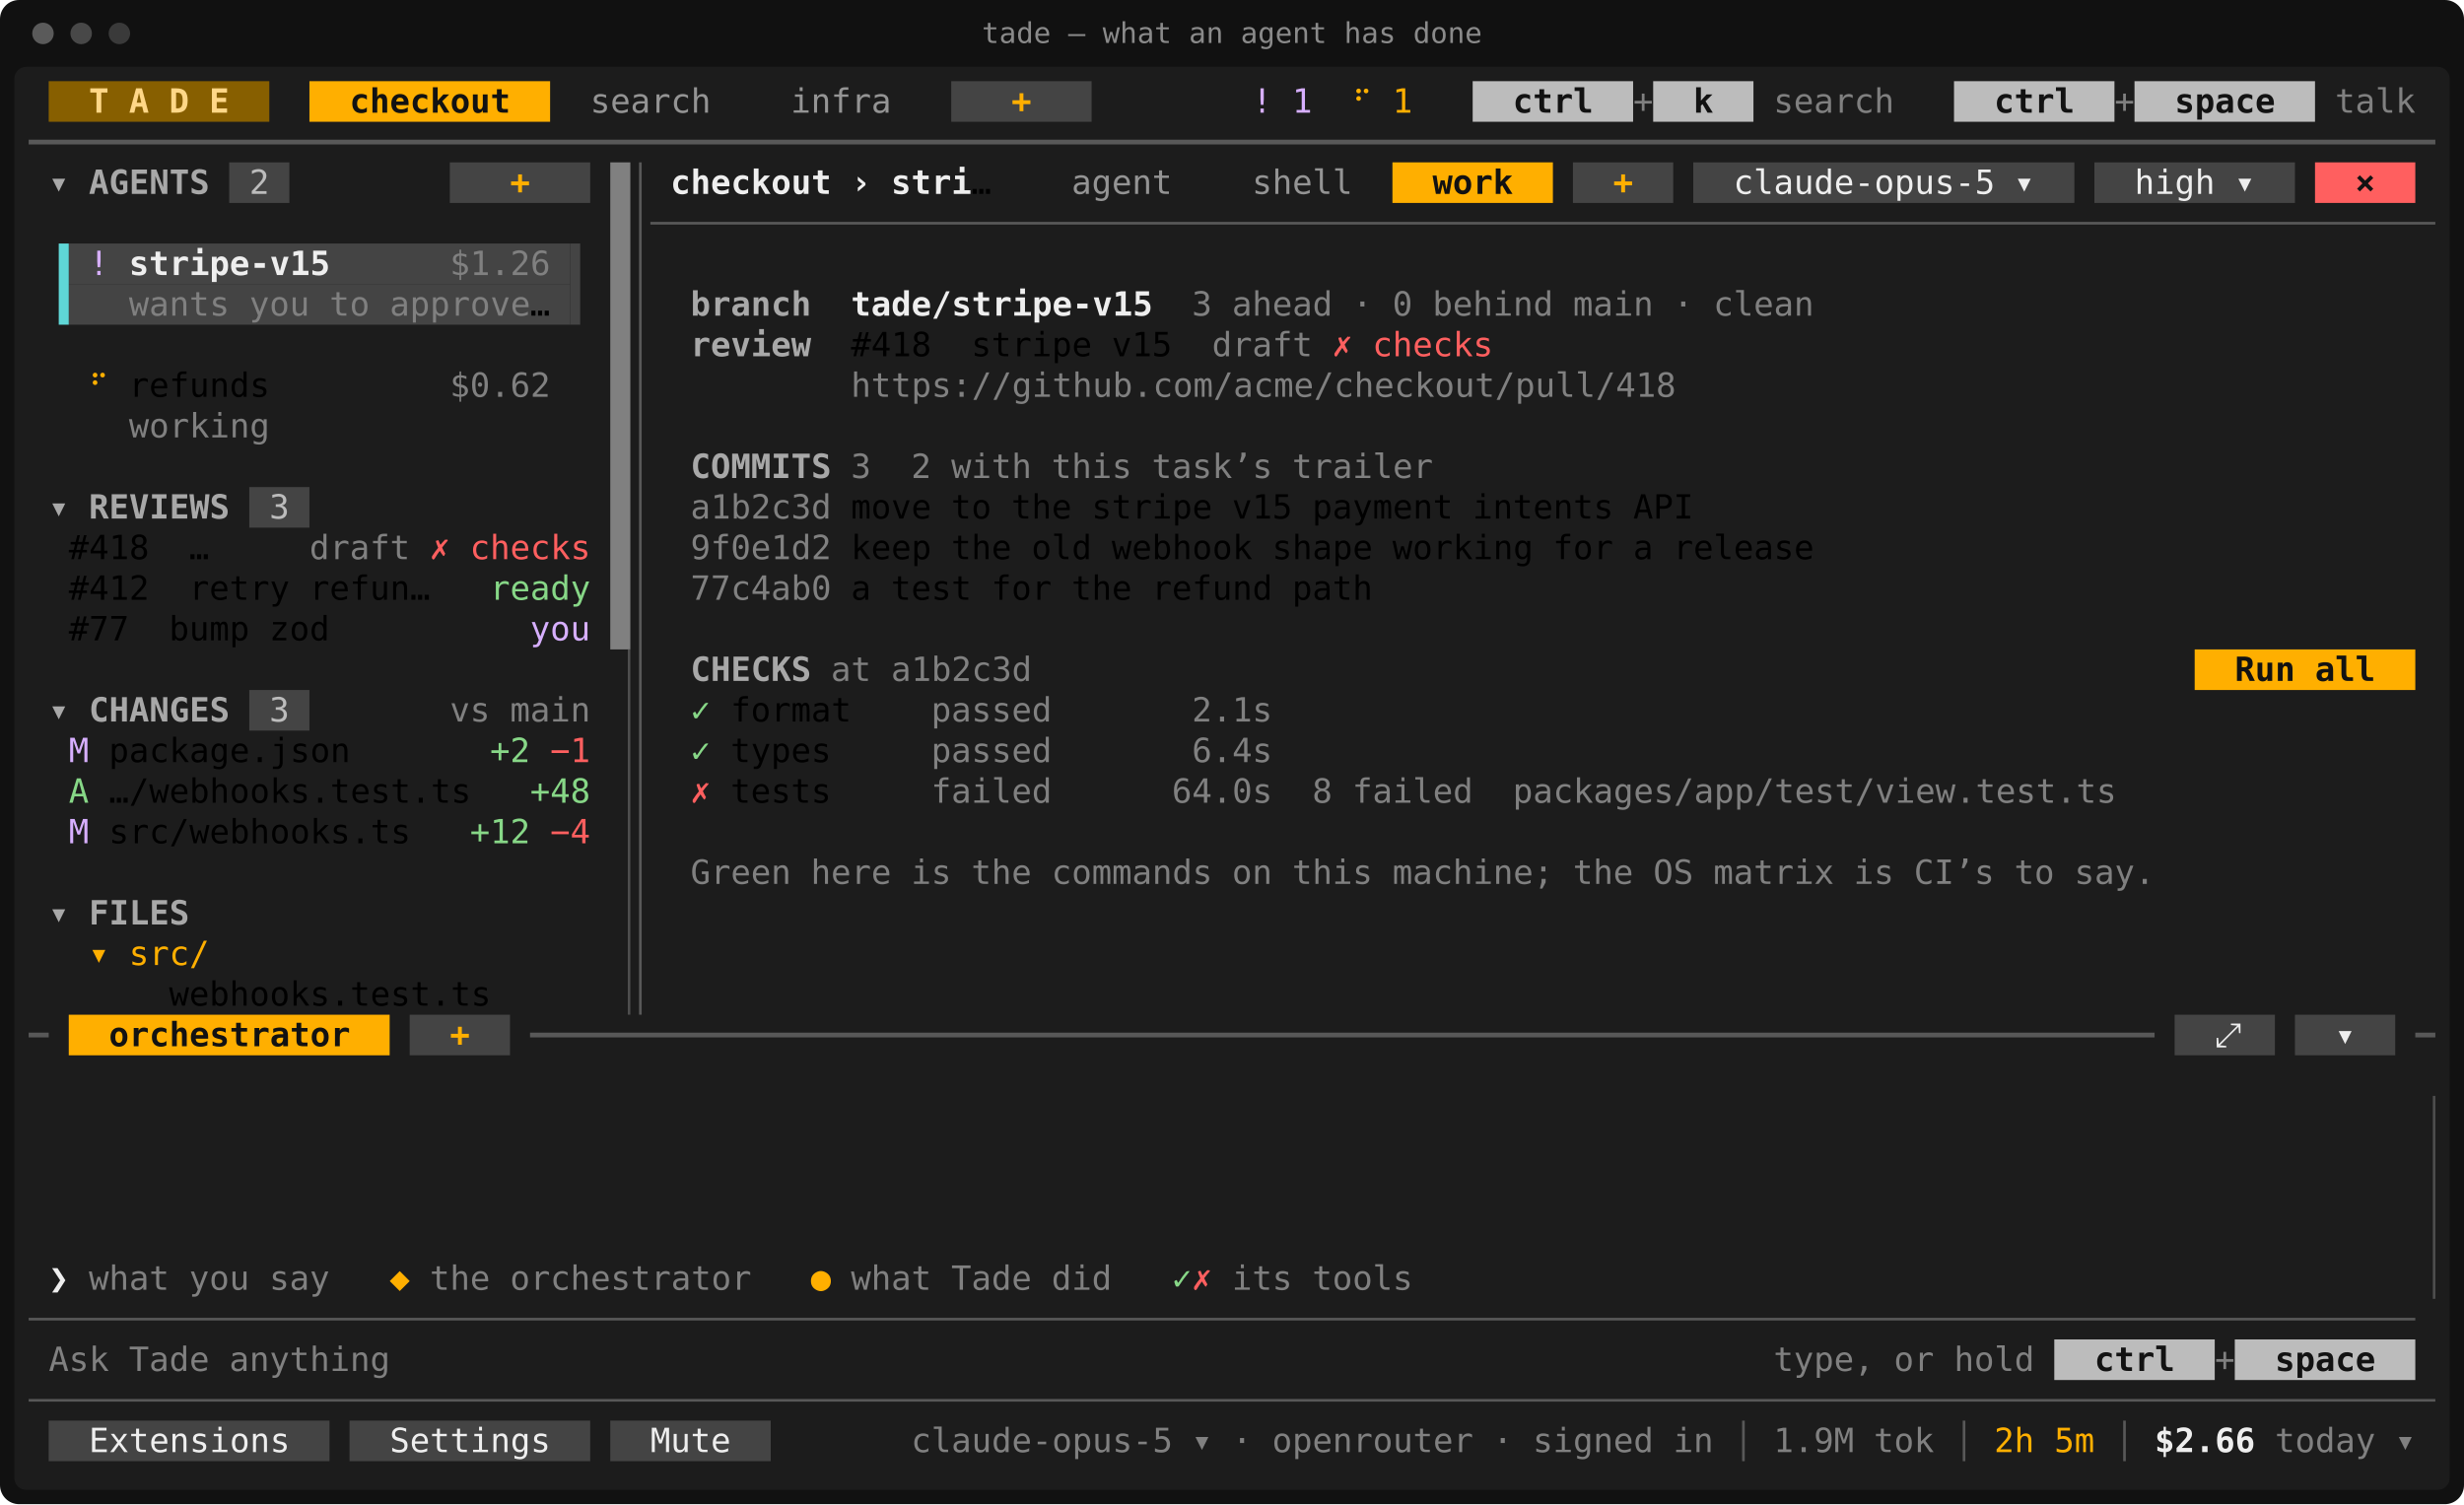
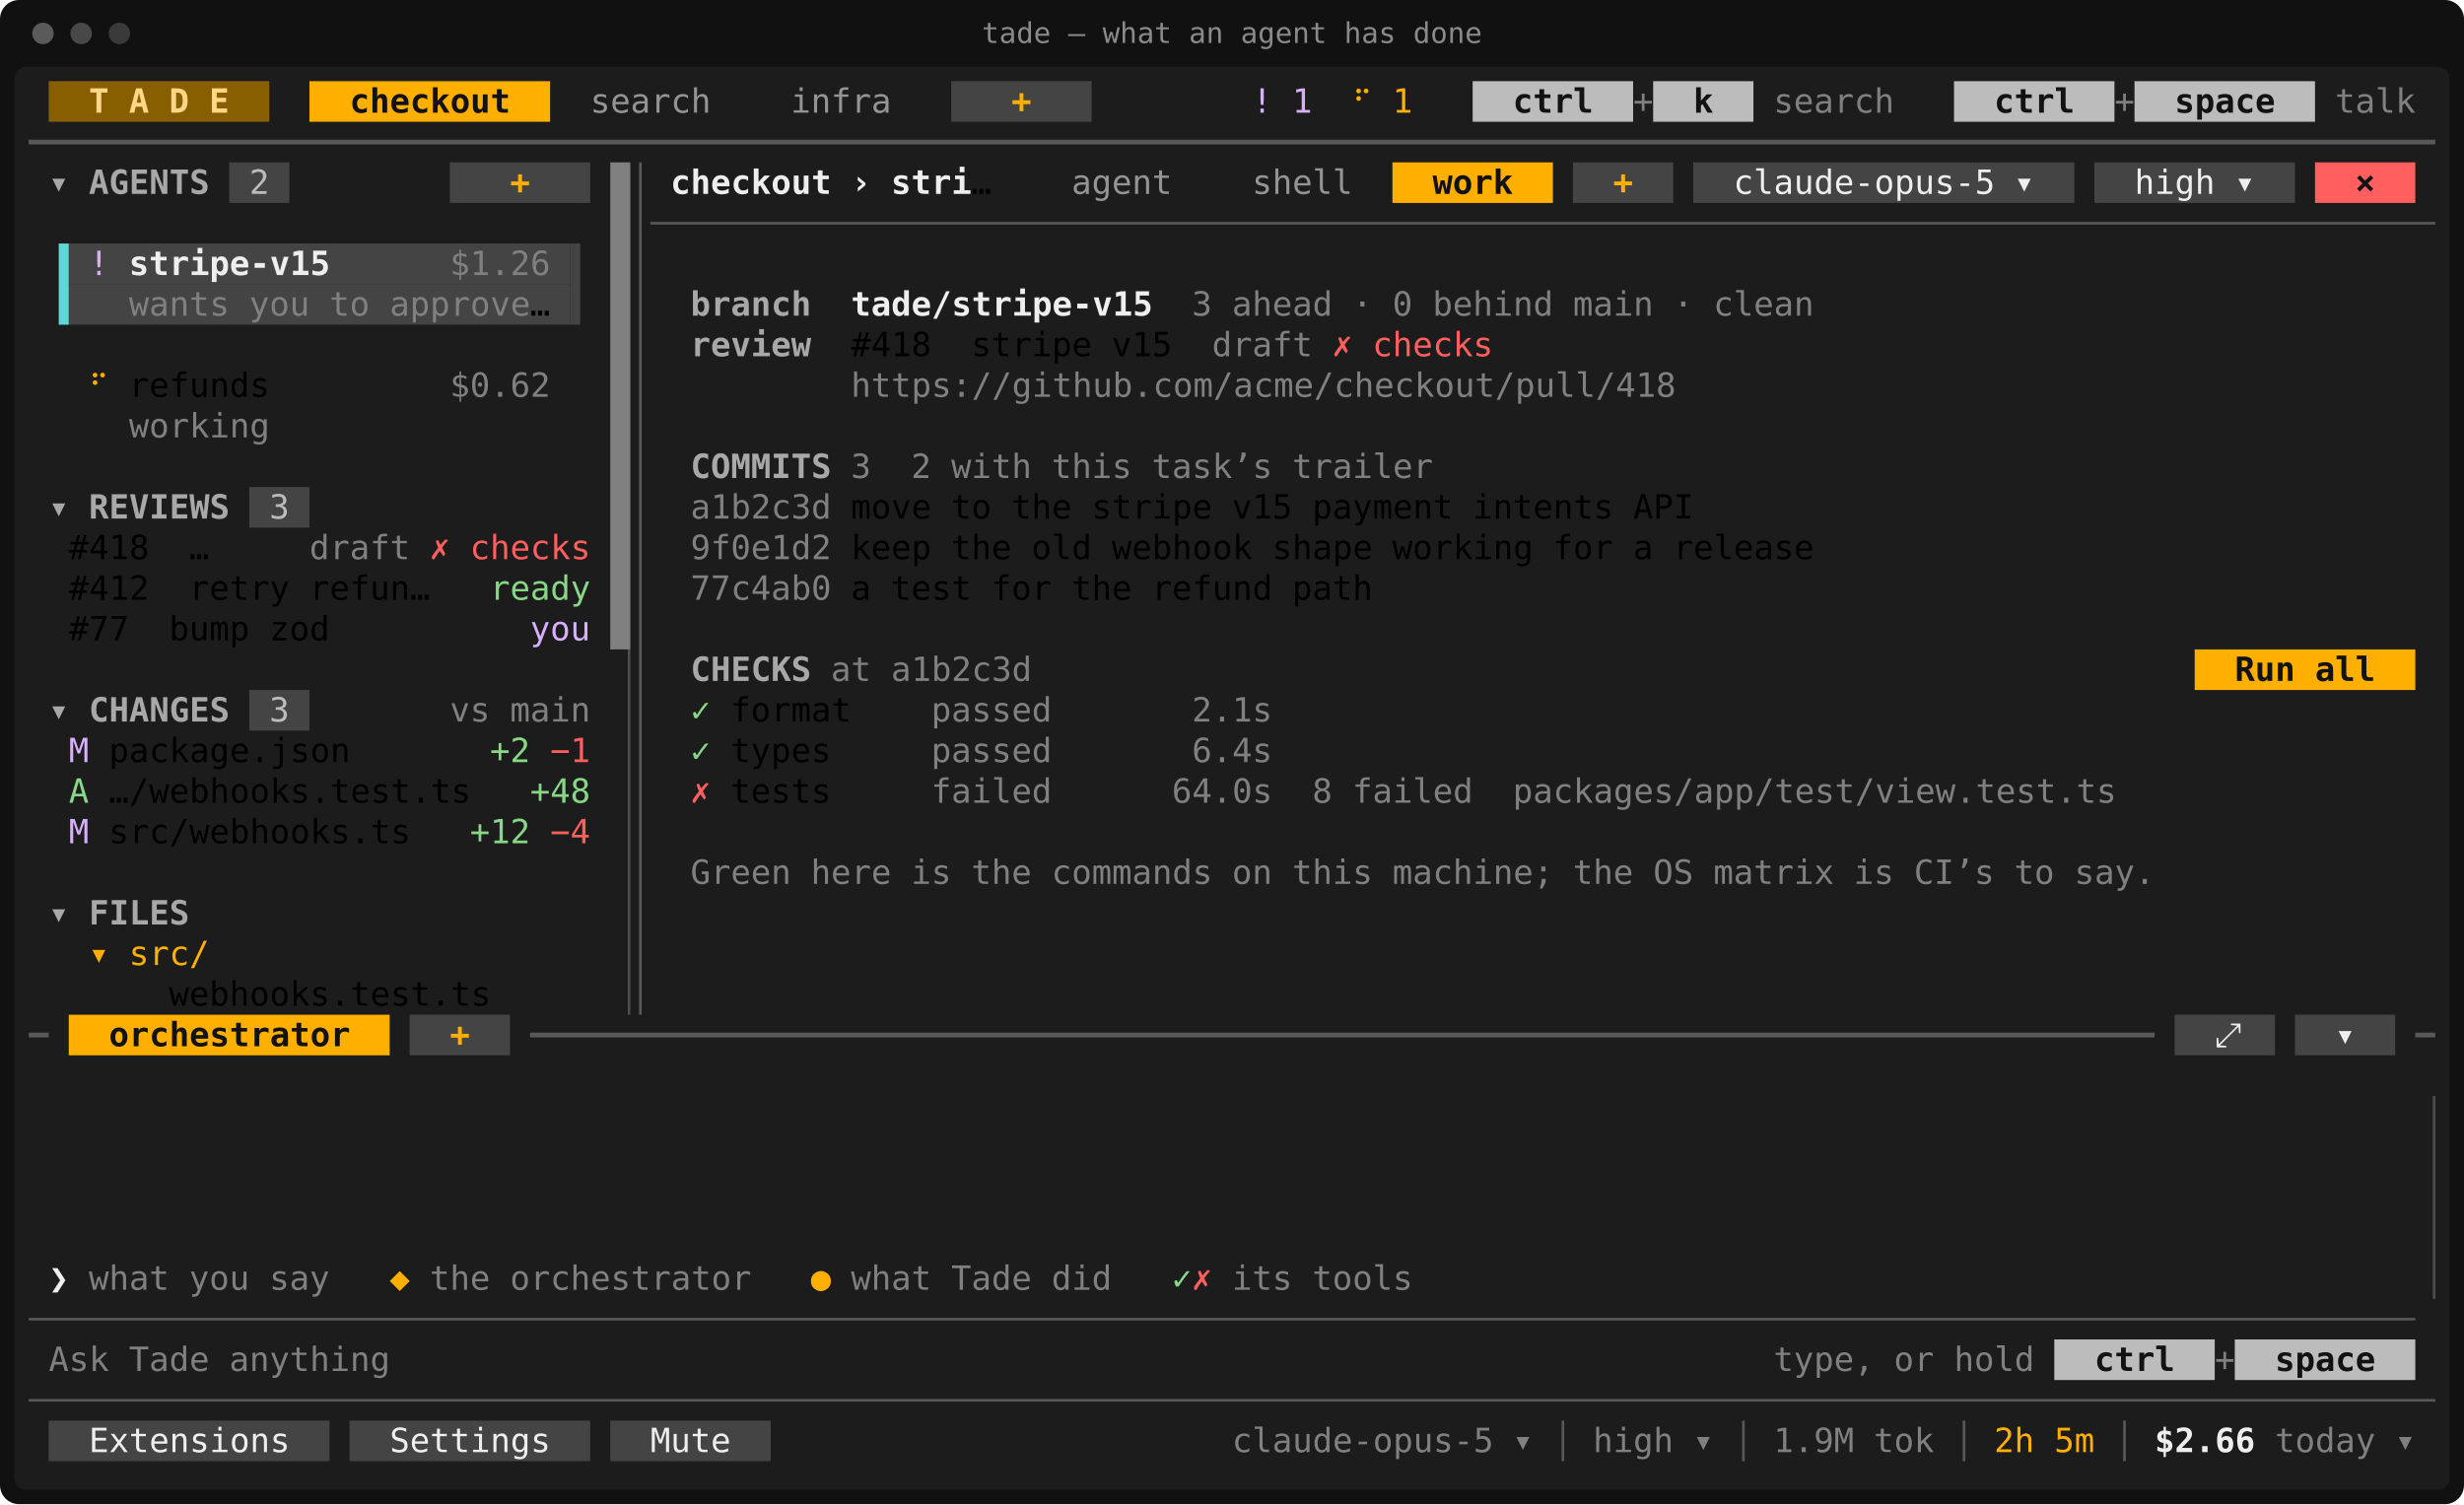
<svg xmlns="http://www.w3.org/2000/svg" viewBox="0 0 1032 630" width="1032" height="630" font-family="ui-monospace,SFMono-Regular,Menlo,Consolas,'DejaVu Sans Mono','Liberation Mono',monospace" font-size="14" role="img" aria-label="tade — what an agent has done">
  <rect width="1032" height="630" rx="8" fill="#111111" />
  <rect x="6" y="28" width="1020" height="596" rx="5" fill="#1c1c1c" />
  <circle cx="18" cy="14" r="4.5" fill="#5a5a5a" />
  <circle cx="34" cy="14" r="4.5" fill="#484848" />
  <circle cx="50" cy="14" r="4.5" fill="#3a3a3a" />
  <text x="516" y="18" fill="#8a8a8a" font-size="12" text-anchor="middle">tade — what an agent has done</text>
  <rect x="20.4" y="34" width="92.4" height="17" fill="rgb(135,95,0)" />
  <rect x="129.6" y="34" width="100.8" height="17" fill="rgb(255,175,0)" />
  <rect x="398.4" y="34" width="58.8" height="17" fill="rgb(68,68,68)" />
  <rect x="616.8" y="34" width="67.2" height="17" fill="rgb(188,188,188)" />
  <rect x="692.4" y="34" width="42" height="17" fill="rgb(188,188,188)" />
  <rect x="818.4" y="34" width="67.2" height="17" fill="rgb(188,188,188)" />
  <rect x="894" y="34" width="75.6" height="17" fill="rgb(188,188,188)" />
  <rect x="96" y="68" width="25.2" height="17" fill="rgb(68,68,68)" />
  <rect x="188.4" y="68" width="58.8" height="17" fill="rgb(68,68,68)" />
  <rect x="583.2" y="68" width="67.2" height="17" fill="rgb(255,175,0)" />
  <rect x="658.8" y="68" width="42" height="17" fill="rgb(68,68,68)" />
  <rect x="709.2" y="68" width="159.6" height="17" fill="rgb(68,68,68)" />
  <rect x="877.2" y="68" width="84" height="17" fill="rgb(68,68,68)" />
  <rect x="969.6" y="68" width="42" height="17" fill="rgb(255,95,95)" />
  <rect x="28.8" y="102" width="210" height="17" fill="rgb(68,68,68)" />
  <rect x="28.8" y="119" width="210" height="17" fill="rgb(68,68,68)" />
  <rect x="104.4" y="204" width="25.2" height="17" fill="rgb(68,68,68)" />
  <rect x="919.2" y="272" width="92.4" height="17" fill="rgb(255,175,0)" />
  <rect x="104.4" y="289" width="25.2" height="17" fill="rgb(68,68,68)" />
  <rect x="28.8" y="425" width="134.4" height="17" fill="rgb(255,175,0)" />
  <rect x="171.6" y="425" width="42" height="17" fill="rgb(68,68,68)" />
  <rect x="910.8" y="425" width="42" height="17" fill="rgb(68,68,68)" />
  <rect x="961.2" y="425" width="42" height="17" fill="rgb(68,68,68)" />
  <rect x="860.4" y="561" width="67.2" height="17" fill="rgb(188,188,188)" />
  <rect x="936" y="561" width="75.6" height="17" fill="rgb(188,188,188)" />
  <rect x="20.4" y="595" width="117.6" height="17" fill="rgb(68,68,68)" />
  <rect x="146.4" y="595" width="100.8" height="17" fill="rgb(68,68,68)" />
  <rect x="255.6" y="595" width="67.2" height="17" fill="rgb(68,68,68)" />
  <rect x="255.6" y="68" width="8.4" height="204" fill="rgb(128,128,128)" />
  <rect x="24.6" y="102" width="4.2" height="34" fill="rgb(95,215,215)" />
  <rect x="238.8" y="102" width="4.2" height="34" fill="rgb(68,68,68)" />
  <rect x="262.95" y="272" width="1.05" height="153" fill="rgb(78,78,78)" />
  <rect x="1018.95" y="459" width="1.05" height="85" fill="rgb(78,78,78)" />
  <line x1="12" y1="59.5" x2="1020" y2="59.5" stroke="rgb(88,88,88)" stroke-width="2" />
  <line x1="268.2" y1="68" x2="268.2" y2="425" stroke="rgb(88,88,88)" stroke-width="1.1" />
  <line x1="272.4" y1="93.5" x2="1020" y2="93.5" stroke="rgb(88,88,88)" stroke-width="1.1" />
  <line x1="12" y1="433.5" x2="20.4" y2="433.5" stroke="rgb(88,88,88)" stroke-width="2" />
  <line x1="222" y1="433.5" x2="902.4" y2="433.5" stroke="rgb(88,88,88)" stroke-width="2" />
  <line x1="1011.6" y1="433.5" x2="1020" y2="433.5" stroke="rgb(88,88,88)" stroke-width="2" />
  <line x1="12" y1="552.5" x2="1011.6" y2="552.5" stroke="rgb(88,88,88)" stroke-width="1.1" />
  <line x1="12" y1="586.5" x2="1020" y2="586.5" stroke="rgb(88,88,88)" stroke-width="1.1" />
+   <line x1="654.6" y1="595" x2="654.6" y2="612" stroke="rgb(88,88,88)" stroke-width="1.1" />
  <line x1="730.2" y1="595" x2="730.2" y2="612" stroke="rgb(88,88,88)" stroke-width="1.1" />
  <line x1="822.6" y1="595" x2="822.6" y2="612" stroke="rgb(88,88,88)" stroke-width="1.1" />
  <line x1="889.8" y1="595" x2="889.8" y2="612" stroke="rgb(88,88,88)" stroke-width="1.1" />
  <text x="37.2" y="47.2" textLength="8.4" lengthAdjust="spacingAndGlyphs" fill="rgb(255,215,135)" font-weight="700">T</text>
  <text x="54" y="47.2" textLength="8.4" lengthAdjust="spacingAndGlyphs" fill="rgb(255,215,135)" font-weight="700">A</text>
  <text x="70.8" y="47.2" textLength="8.4" lengthAdjust="spacingAndGlyphs" fill="rgb(255,215,135)" font-weight="700">D</text>
  <text x="87.6" y="47.2" textLength="8.4" lengthAdjust="spacingAndGlyphs" fill="rgb(255,215,135)" font-weight="700">E</text>
  <text x="146.4" y="47.2" textLength="67.2" lengthAdjust="spacingAndGlyphs" fill="rgb(18,18,18)" font-weight="700">checkout</text>
  <text x="247.2" y="47.2" textLength="50.4" lengthAdjust="spacingAndGlyphs" fill="rgb(148,148,148)">search</text>
  <text x="331.2" y="47.2" textLength="42" lengthAdjust="spacingAndGlyphs" fill="rgb(148,148,148)">infra</text>
  <text x="423.6" y="47.2" textLength="8.4" lengthAdjust="spacingAndGlyphs" fill="rgb(255,175,0)" font-weight="700">+</text>
  <text x="524.4" y="47.2" textLength="8.4" lengthAdjust="spacingAndGlyphs" fill="rgb(215,175,255)">!</text>
  <text x="541.2" y="47.2" textLength="8.4" lengthAdjust="spacingAndGlyphs" fill="rgb(215,175,255)">1</text>
  <text x="566.4" y="47.2" textLength="8.4" lengthAdjust="spacingAndGlyphs" fill="rgb(255,175,0)">⠋</text>
  <text x="583.2" y="47.2" textLength="8.4" lengthAdjust="spacingAndGlyphs" fill="rgb(255,175,0)">1</text>
  <text x="633.6" y="47.2" textLength="33.6" lengthAdjust="spacingAndGlyphs" fill="rgb(18,18,18)" font-weight="700">ctrl</text>
  <text x="684" y="47.2" textLength="8.4" lengthAdjust="spacingAndGlyphs" fill="rgb(128,128,128)">+</text>
  <text x="709.2" y="47.2" textLength="8.4" lengthAdjust="spacingAndGlyphs" fill="rgb(18,18,18)" font-weight="700">k</text>
  <text x="742.8" y="47.2" textLength="50.4" lengthAdjust="spacingAndGlyphs" fill="rgb(128,128,128)">search</text>
  <text x="835.2" y="47.2" textLength="33.6" lengthAdjust="spacingAndGlyphs" fill="rgb(18,18,18)" font-weight="700">ctrl</text>
  <text x="885.6" y="47.2" textLength="8.4" lengthAdjust="spacingAndGlyphs" fill="rgb(128,128,128)">+</text>
  <text x="910.8" y="47.2" textLength="42" lengthAdjust="spacingAndGlyphs" fill="rgb(18,18,18)" font-weight="700">space</text>
  <text x="978" y="47.2" textLength="33.6" lengthAdjust="spacingAndGlyphs" fill="rgb(128,128,128)">talk</text>
  <text x="20.4" y="81.2" textLength="8.4" lengthAdjust="spacingAndGlyphs" fill="rgb(168,168,168)" font-weight="700">▾</text>
  <text x="37.2" y="81.2" textLength="50.4" lengthAdjust="spacingAndGlyphs" fill="rgb(168,168,168)" font-weight="700">AGENTS</text>
  <text x="104.4" y="81.2" textLength="8.4" lengthAdjust="spacingAndGlyphs" fill="rgb(188,188,188)">2</text>
  <text x="213.6" y="81.2" textLength="8.4" lengthAdjust="spacingAndGlyphs" fill="rgb(255,175,0)" font-weight="700">+</text>
  <text x="280.8" y="81.2" textLength="67.2" lengthAdjust="spacingAndGlyphs" fill="rgb(238,238,238)" font-weight="700">checkout</text>
  <text x="356.4" y="81.2" textLength="8.4" lengthAdjust="spacingAndGlyphs" fill="rgb(238,238,238)" font-weight="700">›</text>
  <text x="373.2" y="81.2" textLength="33.6" lengthAdjust="spacingAndGlyphs" fill="rgb(238,238,238)" font-weight="700">stri</text>
  <text x="406.8" y="81.2" textLength="8.4" lengthAdjust="spacingAndGlyphs">…</text>
  <text x="448.8" y="81.2" textLength="42" lengthAdjust="spacingAndGlyphs" fill="rgb(148,148,148)">agent</text>
  <text x="524.4" y="81.2" textLength="42" lengthAdjust="spacingAndGlyphs" fill="rgb(148,148,148)">shell</text>
  <text x="600" y="81.2" textLength="33.6" lengthAdjust="spacingAndGlyphs" fill="rgb(18,18,18)" font-weight="700">work</text>
  <text x="675.6" y="81.2" textLength="8.4" lengthAdjust="spacingAndGlyphs" fill="rgb(255,175,0)" font-weight="700">+</text>
  <text x="726" y="81.2" textLength="109.2" lengthAdjust="spacingAndGlyphs" fill="rgb(238,238,238)">claude-opus-5</text>
  <text x="843.6" y="81.2" textLength="8.4" lengthAdjust="spacingAndGlyphs" fill="rgb(238,238,238)">▾</text>
  <text x="894" y="81.2" textLength="33.6" lengthAdjust="spacingAndGlyphs" fill="rgb(238,238,238)">high</text>
  <text x="936" y="81.2" textLength="8.4" lengthAdjust="spacingAndGlyphs" fill="rgb(238,238,238)">▾</text>
  <text x="986.4" y="81.2" textLength="8.4" lengthAdjust="spacingAndGlyphs" fill="rgb(18,18,18)" font-weight="700">×</text>
  <text x="37.2" y="115.2" textLength="8.4" lengthAdjust="spacingAndGlyphs" fill="rgb(215,175,255)">!</text>
  <text x="54" y="115.2" textLength="84" lengthAdjust="spacingAndGlyphs" fill="rgb(238,238,238)" font-weight="700">stripe-v15</text>
  <text x="188.4" y="115.2" textLength="42" lengthAdjust="spacingAndGlyphs" fill="rgb(128,128,128)">$1.26</text>
  <text x="54" y="132.2" textLength="42" lengthAdjust="spacingAndGlyphs" fill="rgb(128,128,128)">wants</text>
  <text x="104.4" y="132.2" textLength="25.2" lengthAdjust="spacingAndGlyphs" fill="rgb(128,128,128)">you</text>
  <text x="138" y="132.2" textLength="16.8" lengthAdjust="spacingAndGlyphs" fill="rgb(128,128,128)">to</text>
  <text x="163.2" y="132.2" textLength="58.8" lengthAdjust="spacingAndGlyphs" fill="rgb(128,128,128)">approve</text>
  <text x="222" y="132.2" textLength="8.4" lengthAdjust="spacingAndGlyphs">…</text>
  <text x="289.2" y="132.2" textLength="50.4" lengthAdjust="spacingAndGlyphs" fill="rgb(168,168,168)" font-weight="700">branch</text>
  <text x="356.4" y="132.2" textLength="126" lengthAdjust="spacingAndGlyphs" fill="rgb(238,238,238)" font-weight="700">tade/stripe-v15</text>
  <text x="499.2" y="132.2" textLength="8.4" lengthAdjust="spacingAndGlyphs" fill="rgb(128,128,128)">3</text>
  <text x="516" y="132.2" textLength="42" lengthAdjust="spacingAndGlyphs" fill="rgb(128,128,128)">ahead</text>
  <text x="566.4" y="132.2" textLength="8.4" lengthAdjust="spacingAndGlyphs" fill="rgb(128,128,128)">·</text>
  <text x="583.2" y="132.2" textLength="8.4" lengthAdjust="spacingAndGlyphs" fill="rgb(128,128,128)">0</text>
  <text x="600" y="132.2" textLength="50.4" lengthAdjust="spacingAndGlyphs" fill="rgb(128,128,128)">behind</text>
  <text x="658.8" y="132.2" textLength="33.6" lengthAdjust="spacingAndGlyphs" fill="rgb(128,128,128)">main</text>
  <text x="700.8" y="132.2" textLength="8.4" lengthAdjust="spacingAndGlyphs" fill="rgb(128,128,128)">·</text>
  <text x="717.6" y="132.2" textLength="42" lengthAdjust="spacingAndGlyphs" fill="rgb(128,128,128)">clean</text>
  <text x="289.2" y="149.2" textLength="50.4" lengthAdjust="spacingAndGlyphs" fill="rgb(168,168,168)" font-weight="700">review</text>
  <text x="356.4" y="149.2" textLength="33.6" lengthAdjust="spacingAndGlyphs">#418</text>
  <text x="406.8" y="149.2" textLength="50.4" lengthAdjust="spacingAndGlyphs">stripe</text>
  <text x="465.6" y="149.2" textLength="25.2" lengthAdjust="spacingAndGlyphs">v15</text>
  <text x="507.6" y="149.2" textLength="42" lengthAdjust="spacingAndGlyphs" fill="rgb(128,128,128)">draft</text>
  <text x="558" y="149.2" textLength="8.4" lengthAdjust="spacingAndGlyphs" fill="rgb(255,95,95)">✗</text>
  <text x="574.8" y="149.2" textLength="50.4" lengthAdjust="spacingAndGlyphs" fill="rgb(255,95,95)">checks</text>
  <text x="37.2" y="166.2" textLength="8.4" lengthAdjust="spacingAndGlyphs" fill="rgb(255,175,0)">⠋</text>
  <text x="54" y="166.2" textLength="58.8" lengthAdjust="spacingAndGlyphs">refunds</text>
  <text x="188.4" y="166.2" textLength="42" lengthAdjust="spacingAndGlyphs" fill="rgb(128,128,128)">$0.62</text>
  <text x="356.4" y="166.2" textLength="344.4" lengthAdjust="spacingAndGlyphs" fill="rgb(128,128,128)">https://github.com/acme/checkout/pull/418</text>
  <text x="54" y="183.2" textLength="58.8" lengthAdjust="spacingAndGlyphs" fill="rgb(128,128,128)">working</text>
  <text x="289.2" y="200.2" textLength="58.8" lengthAdjust="spacingAndGlyphs" fill="rgb(168,168,168)" font-weight="700">COMMITS</text>
  <text x="356.4" y="200.2" textLength="8.4" lengthAdjust="spacingAndGlyphs" fill="rgb(128,128,128)">3</text>
  <text x="381.6" y="200.2" textLength="8.4" lengthAdjust="spacingAndGlyphs" fill="rgb(128,128,128)">2</text>
  <text x="398.4" y="200.2" textLength="33.6" lengthAdjust="spacingAndGlyphs" fill="rgb(128,128,128)">with</text>
  <text x="440.4" y="200.2" textLength="33.6" lengthAdjust="spacingAndGlyphs" fill="rgb(128,128,128)">this</text>
  <text x="482.4" y="200.2" textLength="50.4" lengthAdjust="spacingAndGlyphs" fill="rgb(128,128,128)">task’s</text>
  <text x="541.2" y="200.2" textLength="58.8" lengthAdjust="spacingAndGlyphs" fill="rgb(128,128,128)">trailer</text>
  <text x="20.4" y="217.2" textLength="8.4" lengthAdjust="spacingAndGlyphs" fill="rgb(168,168,168)" font-weight="700">▾</text>
  <text x="37.2" y="217.2" textLength="58.8" lengthAdjust="spacingAndGlyphs" fill="rgb(168,168,168)" font-weight="700">REVIEWS</text>
  <text x="112.8" y="217.2" textLength="8.4" lengthAdjust="spacingAndGlyphs" fill="rgb(188,188,188)">3</text>
  <text x="289.2" y="217.2" textLength="58.8" lengthAdjust="spacingAndGlyphs" fill="rgb(128,128,128)">a1b2c3d</text>
  <text x="356.4" y="217.2" textLength="33.6" lengthAdjust="spacingAndGlyphs">move</text>
  <text x="398.4" y="217.2" textLength="16.8" lengthAdjust="spacingAndGlyphs">to</text>
  <text x="423.6" y="217.2" textLength="25.2" lengthAdjust="spacingAndGlyphs">the</text>
  <text x="457.2" y="217.2" textLength="50.4" lengthAdjust="spacingAndGlyphs">stripe</text>
  <text x="516" y="217.2" textLength="25.2" lengthAdjust="spacingAndGlyphs">v15</text>
  <text x="549.6" y="217.2" textLength="58.8" lengthAdjust="spacingAndGlyphs">payment</text>
  <text x="616.8" y="217.2" textLength="58.8" lengthAdjust="spacingAndGlyphs">intents</text>
  <text x="684" y="217.2" textLength="25.2" lengthAdjust="spacingAndGlyphs">API</text>
  <text x="28.8" y="234.2" textLength="33.6" lengthAdjust="spacingAndGlyphs">#418</text>
  <text x="79.2" y="234.2" textLength="8.4" lengthAdjust="spacingAndGlyphs">…</text>
  <text x="129.6" y="234.2" textLength="42" lengthAdjust="spacingAndGlyphs" fill="rgb(128,128,128)">draft</text>
  <text x="180" y="234.2" textLength="8.4" lengthAdjust="spacingAndGlyphs" fill="rgb(255,95,95)">✗</text>
  <text x="196.8" y="234.2" textLength="50.4" lengthAdjust="spacingAndGlyphs" fill="rgb(255,95,95)">checks</text>
  <text x="289.2" y="234.2" textLength="58.8" lengthAdjust="spacingAndGlyphs" fill="rgb(128,128,128)">9f0e1d2</text>
  <text x="356.4" y="234.2" textLength="33.6" lengthAdjust="spacingAndGlyphs">keep</text>
  <text x="398.4" y="234.2" textLength="25.2" lengthAdjust="spacingAndGlyphs">the</text>
  <text x="432" y="234.2" textLength="25.2" lengthAdjust="spacingAndGlyphs">old</text>
  <text x="465.6" y="234.2" textLength="58.8" lengthAdjust="spacingAndGlyphs">webhook</text>
  <text x="532.8" y="234.2" textLength="42" lengthAdjust="spacingAndGlyphs">shape</text>
  <text x="583.2" y="234.2" textLength="58.8" lengthAdjust="spacingAndGlyphs">working</text>
  <text x="650.4" y="234.2" textLength="25.2" lengthAdjust="spacingAndGlyphs">for</text>
  <text x="684" y="234.2" textLength="8.4" lengthAdjust="spacingAndGlyphs">a</text>
  <text x="700.8" y="234.2" textLength="58.8" lengthAdjust="spacingAndGlyphs">release</text>
  <text x="28.8" y="251.2" textLength="33.6" lengthAdjust="spacingAndGlyphs">#412</text>
  <text x="79.2" y="251.2" textLength="42" lengthAdjust="spacingAndGlyphs">retry</text>
  <text x="129.6" y="251.2" textLength="50.4" lengthAdjust="spacingAndGlyphs">refun…</text>
  <text x="205.2" y="251.2" textLength="42" lengthAdjust="spacingAndGlyphs" fill="rgb(135,215,135)">ready</text>
  <text x="289.2" y="251.2" textLength="58.8" lengthAdjust="spacingAndGlyphs" fill="rgb(128,128,128)">77c4ab0</text>
  <text x="356.4" y="251.2" textLength="8.4" lengthAdjust="spacingAndGlyphs">a</text>
  <text x="373.2" y="251.2" textLength="33.6" lengthAdjust="spacingAndGlyphs">test</text>
  <text x="415.2" y="251.2" textLength="25.2" lengthAdjust="spacingAndGlyphs">for</text>
  <text x="448.8" y="251.2" textLength="25.2" lengthAdjust="spacingAndGlyphs">the</text>
  <text x="482.4" y="251.2" textLength="50.4" lengthAdjust="spacingAndGlyphs">refund</text>
  <text x="541.2" y="251.2" textLength="33.6" lengthAdjust="spacingAndGlyphs">path</text>
  <text x="28.8" y="268.2" textLength="25.2" lengthAdjust="spacingAndGlyphs">#77</text>
  <text x="70.8" y="268.2" textLength="33.6" lengthAdjust="spacingAndGlyphs">bump</text>
  <text x="112.8" y="268.2" textLength="25.2" lengthAdjust="spacingAndGlyphs">zod</text>
  <text x="222" y="268.2" textLength="25.2" lengthAdjust="spacingAndGlyphs" fill="rgb(215,175,255)">you</text>
  <text x="289.2" y="285.2" textLength="50.4" lengthAdjust="spacingAndGlyphs" fill="rgb(168,168,168)" font-weight="700">CHECKS</text>
  <text x="348" y="285.2" textLength="16.8" lengthAdjust="spacingAndGlyphs" fill="rgb(128,128,128)">at</text>
  <text x="373.2" y="285.2" textLength="58.8" lengthAdjust="spacingAndGlyphs" fill="rgb(128,128,128)">a1b2c3d</text>
  <text x="936" y="285.2" textLength="25.2" lengthAdjust="spacingAndGlyphs" fill="rgb(18,18,18)" font-weight="700">Run</text>
  <text x="969.6" y="285.2" textLength="25.2" lengthAdjust="spacingAndGlyphs" fill="rgb(18,18,18)" font-weight="700">all</text>
  <text x="20.4" y="302.2" textLength="8.4" lengthAdjust="spacingAndGlyphs" fill="rgb(168,168,168)" font-weight="700">▾</text>
  <text x="37.2" y="302.2" textLength="58.8" lengthAdjust="spacingAndGlyphs" fill="rgb(168,168,168)" font-weight="700">CHANGES</text>
  <text x="112.8" y="302.2" textLength="8.4" lengthAdjust="spacingAndGlyphs" fill="rgb(188,188,188)">3</text>
  <text x="188.4" y="302.2" textLength="16.8" lengthAdjust="spacingAndGlyphs" fill="rgb(128,128,128)">vs</text>
  <text x="213.6" y="302.2" textLength="33.6" lengthAdjust="spacingAndGlyphs" fill="rgb(128,128,128)">main</text>
  <text x="289.2" y="302.2" textLength="8.4" lengthAdjust="spacingAndGlyphs" fill="rgb(135,215,135)">✓</text>
  <text x="306" y="302.2" textLength="50.4" lengthAdjust="spacingAndGlyphs">format</text>
  <text x="390" y="302.2" textLength="50.4" lengthAdjust="spacingAndGlyphs" fill="rgb(128,128,128)">passed</text>
  <text x="499.2" y="302.2" textLength="33.6" lengthAdjust="spacingAndGlyphs" fill="rgb(128,128,128)">2.1s</text>
  <text x="28.8" y="319.2" textLength="8.4" lengthAdjust="spacingAndGlyphs" fill="rgb(215,175,255)">M</text>
  <text x="45.6" y="319.2" textLength="100.8" lengthAdjust="spacingAndGlyphs">package.json</text>
  <text x="205.2" y="319.2" textLength="16.8" lengthAdjust="spacingAndGlyphs" fill="rgb(135,215,135)">+2</text>
  <text x="230.4" y="319.2" textLength="16.8" lengthAdjust="spacingAndGlyphs" fill="rgb(255,95,95)">−1</text>
  <text x="289.2" y="319.2" textLength="8.4" lengthAdjust="spacingAndGlyphs" fill="rgb(135,215,135)">✓</text>
  <text x="306" y="319.2" textLength="42" lengthAdjust="spacingAndGlyphs">types</text>
  <text x="390" y="319.2" textLength="50.4" lengthAdjust="spacingAndGlyphs" fill="rgb(128,128,128)">passed</text>
  <text x="499.2" y="319.2" textLength="33.6" lengthAdjust="spacingAndGlyphs" fill="rgb(128,128,128)">6.4s</text>
  <text x="28.8" y="336.2" textLength="8.4" lengthAdjust="spacingAndGlyphs" fill="rgb(135,215,135)">A</text>
  <text x="45.6" y="336.2" textLength="151.2" lengthAdjust="spacingAndGlyphs">…/webhooks.test.ts</text>
  <text x="222" y="336.2" textLength="25.2" lengthAdjust="spacingAndGlyphs" fill="rgb(135,215,135)">+48</text>
  <text x="289.2" y="336.2" textLength="8.4" lengthAdjust="spacingAndGlyphs" fill="rgb(255,95,95)">✗</text>
  <text x="306" y="336.2" textLength="42" lengthAdjust="spacingAndGlyphs">tests</text>
  <text x="390" y="336.2" textLength="50.4" lengthAdjust="spacingAndGlyphs" fill="rgb(128,128,128)">failed</text>
  <text x="490.8" y="336.2" textLength="42" lengthAdjust="spacingAndGlyphs" fill="rgb(128,128,128)">64.0s</text>
  <text x="549.6" y="336.2" textLength="8.4" lengthAdjust="spacingAndGlyphs" fill="rgb(128,128,128)">8</text>
  <text x="566.4" y="336.2" textLength="50.4" lengthAdjust="spacingAndGlyphs" fill="rgb(128,128,128)">failed</text>
  <text x="633.6" y="336.2" textLength="252" lengthAdjust="spacingAndGlyphs" fill="rgb(128,128,128)">packages/app/test/view.test.ts</text>
  <text x="28.8" y="353.2" textLength="8.4" lengthAdjust="spacingAndGlyphs" fill="rgb(215,175,255)">M</text>
  <text x="45.6" y="353.2" textLength="126" lengthAdjust="spacingAndGlyphs">src/webhooks.ts</text>
  <text x="196.8" y="353.2" textLength="25.2" lengthAdjust="spacingAndGlyphs" fill="rgb(135,215,135)">+12</text>
  <text x="230.4" y="353.2" textLength="16.8" lengthAdjust="spacingAndGlyphs" fill="rgb(255,95,95)">−4</text>
  <text x="289.2" y="370.2" textLength="42" lengthAdjust="spacingAndGlyphs" fill="rgb(128,128,128)">Green</text>
  <text x="339.6" y="370.2" textLength="33.6" lengthAdjust="spacingAndGlyphs" fill="rgb(128,128,128)">here</text>
  <text x="381.6" y="370.2" textLength="16.8" lengthAdjust="spacingAndGlyphs" fill="rgb(128,128,128)">is</text>
  <text x="406.8" y="370.2" textLength="25.2" lengthAdjust="spacingAndGlyphs" fill="rgb(128,128,128)">the</text>
  <text x="440.4" y="370.2" textLength="67.2" lengthAdjust="spacingAndGlyphs" fill="rgb(128,128,128)">commands</text>
  <text x="516" y="370.2" textLength="16.8" lengthAdjust="spacingAndGlyphs" fill="rgb(128,128,128)">on</text>
  <text x="541.2" y="370.2" textLength="33.6" lengthAdjust="spacingAndGlyphs" fill="rgb(128,128,128)">this</text>
  <text x="583.2" y="370.2" textLength="67.2" lengthAdjust="spacingAndGlyphs" fill="rgb(128,128,128)">machine;</text>
  <text x="658.8" y="370.2" textLength="25.2" lengthAdjust="spacingAndGlyphs" fill="rgb(128,128,128)">the</text>
  <text x="692.4" y="370.2" textLength="16.8" lengthAdjust="spacingAndGlyphs" fill="rgb(128,128,128)">OS</text>
  <text x="717.6" y="370.2" textLength="50.4" lengthAdjust="spacingAndGlyphs" fill="rgb(128,128,128)">matrix</text>
  <text x="776.4" y="370.2" textLength="16.8" lengthAdjust="spacingAndGlyphs" fill="rgb(128,128,128)">is</text>
  <text x="801.6" y="370.2" textLength="33.6" lengthAdjust="spacingAndGlyphs" fill="rgb(128,128,128)">CI’s</text>
  <text x="843.6" y="370.2" textLength="16.8" lengthAdjust="spacingAndGlyphs" fill="rgb(128,128,128)">to</text>
  <text x="868.8" y="370.2" textLength="33.6" lengthAdjust="spacingAndGlyphs" fill="rgb(128,128,128)">say.</text>
  <text x="20.4" y="387.2" textLength="8.4" lengthAdjust="spacingAndGlyphs" fill="rgb(168,168,168)" font-weight="700">▾</text>
  <text x="37.2" y="387.2" textLength="42" lengthAdjust="spacingAndGlyphs" fill="rgb(168,168,168)" font-weight="700">FILES</text>
  <text x="37.2" y="404.2" textLength="8.4" lengthAdjust="spacingAndGlyphs" fill="rgb(255,175,0)">▾</text>
  <text x="54" y="404.2" textLength="33.6" lengthAdjust="spacingAndGlyphs" fill="rgb(255,175,0)">src/</text>
  <text x="70.8" y="421.2" textLength="134.4" lengthAdjust="spacingAndGlyphs">webhooks.test.ts</text>
  <text x="45.6" y="438.2" textLength="100.8" lengthAdjust="spacingAndGlyphs" fill="rgb(18,18,18)" font-weight="700">orchestrator</text>
  <text x="188.4" y="438.2" textLength="8.4" lengthAdjust="spacingAndGlyphs" fill="rgb(255,175,0)" font-weight="700">+</text>
  <text x="927.6" y="438.2" textLength="8.4" lengthAdjust="spacingAndGlyphs" fill="rgb(238,238,238)">⤢</text>
  <text x="978" y="438.2" textLength="8.4" lengthAdjust="spacingAndGlyphs" fill="rgb(238,238,238)">▾</text>
  <text x="20.4" y="540.2" textLength="8.4" lengthAdjust="spacingAndGlyphs" fill="rgb(238,238,238)" font-weight="700">❯</text>
  <text x="37.2" y="540.2" textLength="33.6" lengthAdjust="spacingAndGlyphs" fill="rgb(128,128,128)">what</text>
  <text x="79.2" y="540.2" textLength="25.2" lengthAdjust="spacingAndGlyphs" fill="rgb(128,128,128)">you</text>
  <text x="112.8" y="540.2" textLength="25.2" lengthAdjust="spacingAndGlyphs" fill="rgb(128,128,128)">say</text>
  <text x="163.2" y="540.2" textLength="8.4" lengthAdjust="spacingAndGlyphs" fill="rgb(255,175,0)" font-weight="700">◆</text>
  <text x="180" y="540.2" textLength="25.2" lengthAdjust="spacingAndGlyphs" fill="rgb(128,128,128)">the</text>
  <text x="213.6" y="540.2" textLength="100.8" lengthAdjust="spacingAndGlyphs" fill="rgb(128,128,128)">orchestrator</text>
  <text x="339.6" y="540.2" textLength="8.4" lengthAdjust="spacingAndGlyphs" fill="rgb(255,175,0)">●</text>
  <text x="356.4" y="540.2" textLength="33.6" lengthAdjust="spacingAndGlyphs" fill="rgb(128,128,128)">what</text>
  <text x="398.4" y="540.2" textLength="33.6" lengthAdjust="spacingAndGlyphs" fill="rgb(128,128,128)">Tade</text>
  <text x="440.4" y="540.2" textLength="25.2" lengthAdjust="spacingAndGlyphs" fill="rgb(128,128,128)">did</text>
  <text x="490.8" y="540.2" textLength="8.4" lengthAdjust="spacingAndGlyphs" fill="rgb(135,215,135)">✓</text>
  <text x="499.2" y="540.2" textLength="8.4" lengthAdjust="spacingAndGlyphs" fill="rgb(255,95,95)">✗</text>
  <text x="516" y="540.2" textLength="25.2" lengthAdjust="spacingAndGlyphs" fill="rgb(128,128,128)">its</text>
  <text x="549.6" y="540.2" textLength="42" lengthAdjust="spacingAndGlyphs" fill="rgb(128,128,128)">tools</text>
  <text x="20.4" y="574.2" textLength="25.2" lengthAdjust="spacingAndGlyphs" fill="rgb(128,128,128)">Ask</text>
  <text x="54" y="574.2" textLength="33.6" lengthAdjust="spacingAndGlyphs" fill="rgb(128,128,128)">Tade</text>
  <text x="96" y="574.2" textLength="67.2" lengthAdjust="spacingAndGlyphs" fill="rgb(128,128,128)">anything</text>
  <text x="742.8" y="574.2" textLength="42" lengthAdjust="spacingAndGlyphs" fill="rgb(128,128,128)">type,</text>
  <text x="793.2" y="574.2" textLength="16.8" lengthAdjust="spacingAndGlyphs" fill="rgb(128,128,128)">or</text>
  <text x="818.4" y="574.2" textLength="33.6" lengthAdjust="spacingAndGlyphs" fill="rgb(128,128,128)">hold</text>
  <text x="877.2" y="574.2" textLength="33.6" lengthAdjust="spacingAndGlyphs" fill="rgb(18,18,18)" font-weight="700">ctrl</text>
  <text x="927.6" y="574.2" textLength="8.4" lengthAdjust="spacingAndGlyphs" fill="rgb(128,128,128)">+</text>
  <text x="952.8" y="574.2" textLength="42" lengthAdjust="spacingAndGlyphs" fill="rgb(18,18,18)" font-weight="700">space</text>
  <text x="37.2" y="608.2" textLength="84" lengthAdjust="spacingAndGlyphs" fill="rgb(238,238,238)">Extensions</text>
  <text x="163.2" y="608.2" textLength="67.2" lengthAdjust="spacingAndGlyphs" fill="rgb(238,238,238)">Settings</text>
  <text x="272.4" y="608.2" textLength="33.6" lengthAdjust="spacingAndGlyphs" fill="rgb(238,238,238)">Mute</text>
-   <text x="381.6" y="608.2" textLength="109.2" lengthAdjust="spacingAndGlyphs" fill="rgb(128,128,128)">claude-opus-5</text>
-   <text x="499.2" y="608.2" textLength="8.4" lengthAdjust="spacingAndGlyphs" fill="rgb(128,128,128)">▾</text>
-   <text x="516" y="608.2" textLength="8.4" lengthAdjust="spacingAndGlyphs" fill="rgb(128,128,128)">·</text>
-   <text x="532.8" y="608.2" textLength="84" lengthAdjust="spacingAndGlyphs" fill="rgb(128,128,128)">openrouter</text>
-   <text x="625.2" y="608.2" textLength="8.4" lengthAdjust="spacingAndGlyphs" fill="rgb(128,128,128)">·</text>
-   <text x="642" y="608.2" textLength="50.4" lengthAdjust="spacingAndGlyphs" fill="rgb(128,128,128)">signed</text>
-   <text x="700.8" y="608.2" textLength="16.8" lengthAdjust="spacingAndGlyphs" fill="rgb(128,128,128)">in</text>
+   <text x="516" y="608.2" textLength="109.2" lengthAdjust="spacingAndGlyphs" fill="rgb(128,128,128)">claude-opus-5</text>
+   <text x="633.6" y="608.2" textLength="8.4" lengthAdjust="spacingAndGlyphs" fill="rgb(128,128,128)">▾</text>
+   <text x="667.2" y="608.2" textLength="33.6" lengthAdjust="spacingAndGlyphs" fill="rgb(128,128,128)">high</text>
+   <text x="709.2" y="608.2" textLength="8.4" lengthAdjust="spacingAndGlyphs" fill="rgb(128,128,128)">▾</text>
  <text x="742.8" y="608.2" textLength="33.6" lengthAdjust="spacingAndGlyphs" fill="rgb(128,128,128)">1.9M</text>
  <text x="784.8" y="608.2" textLength="25.2" lengthAdjust="spacingAndGlyphs" fill="rgb(128,128,128)">tok</text>
  <text x="835.2" y="608.2" textLength="16.8" lengthAdjust="spacingAndGlyphs" fill="rgb(255,175,0)">2h</text>
  <text x="860.4" y="608.2" textLength="16.8" lengthAdjust="spacingAndGlyphs" fill="rgb(255,175,0)">5m</text>
  <text x="902.4" y="608.2" textLength="42" lengthAdjust="spacingAndGlyphs" fill="rgb(238,238,238)" font-weight="700">$2.66</text>
  <text x="952.8" y="608.2" textLength="42" lengthAdjust="spacingAndGlyphs" fill="rgb(128,128,128)">today</text>
  <text x="1003.2" y="608.2" textLength="8.4" lengthAdjust="spacingAndGlyphs" fill="rgb(128,128,128)">▾</text>
</svg>
